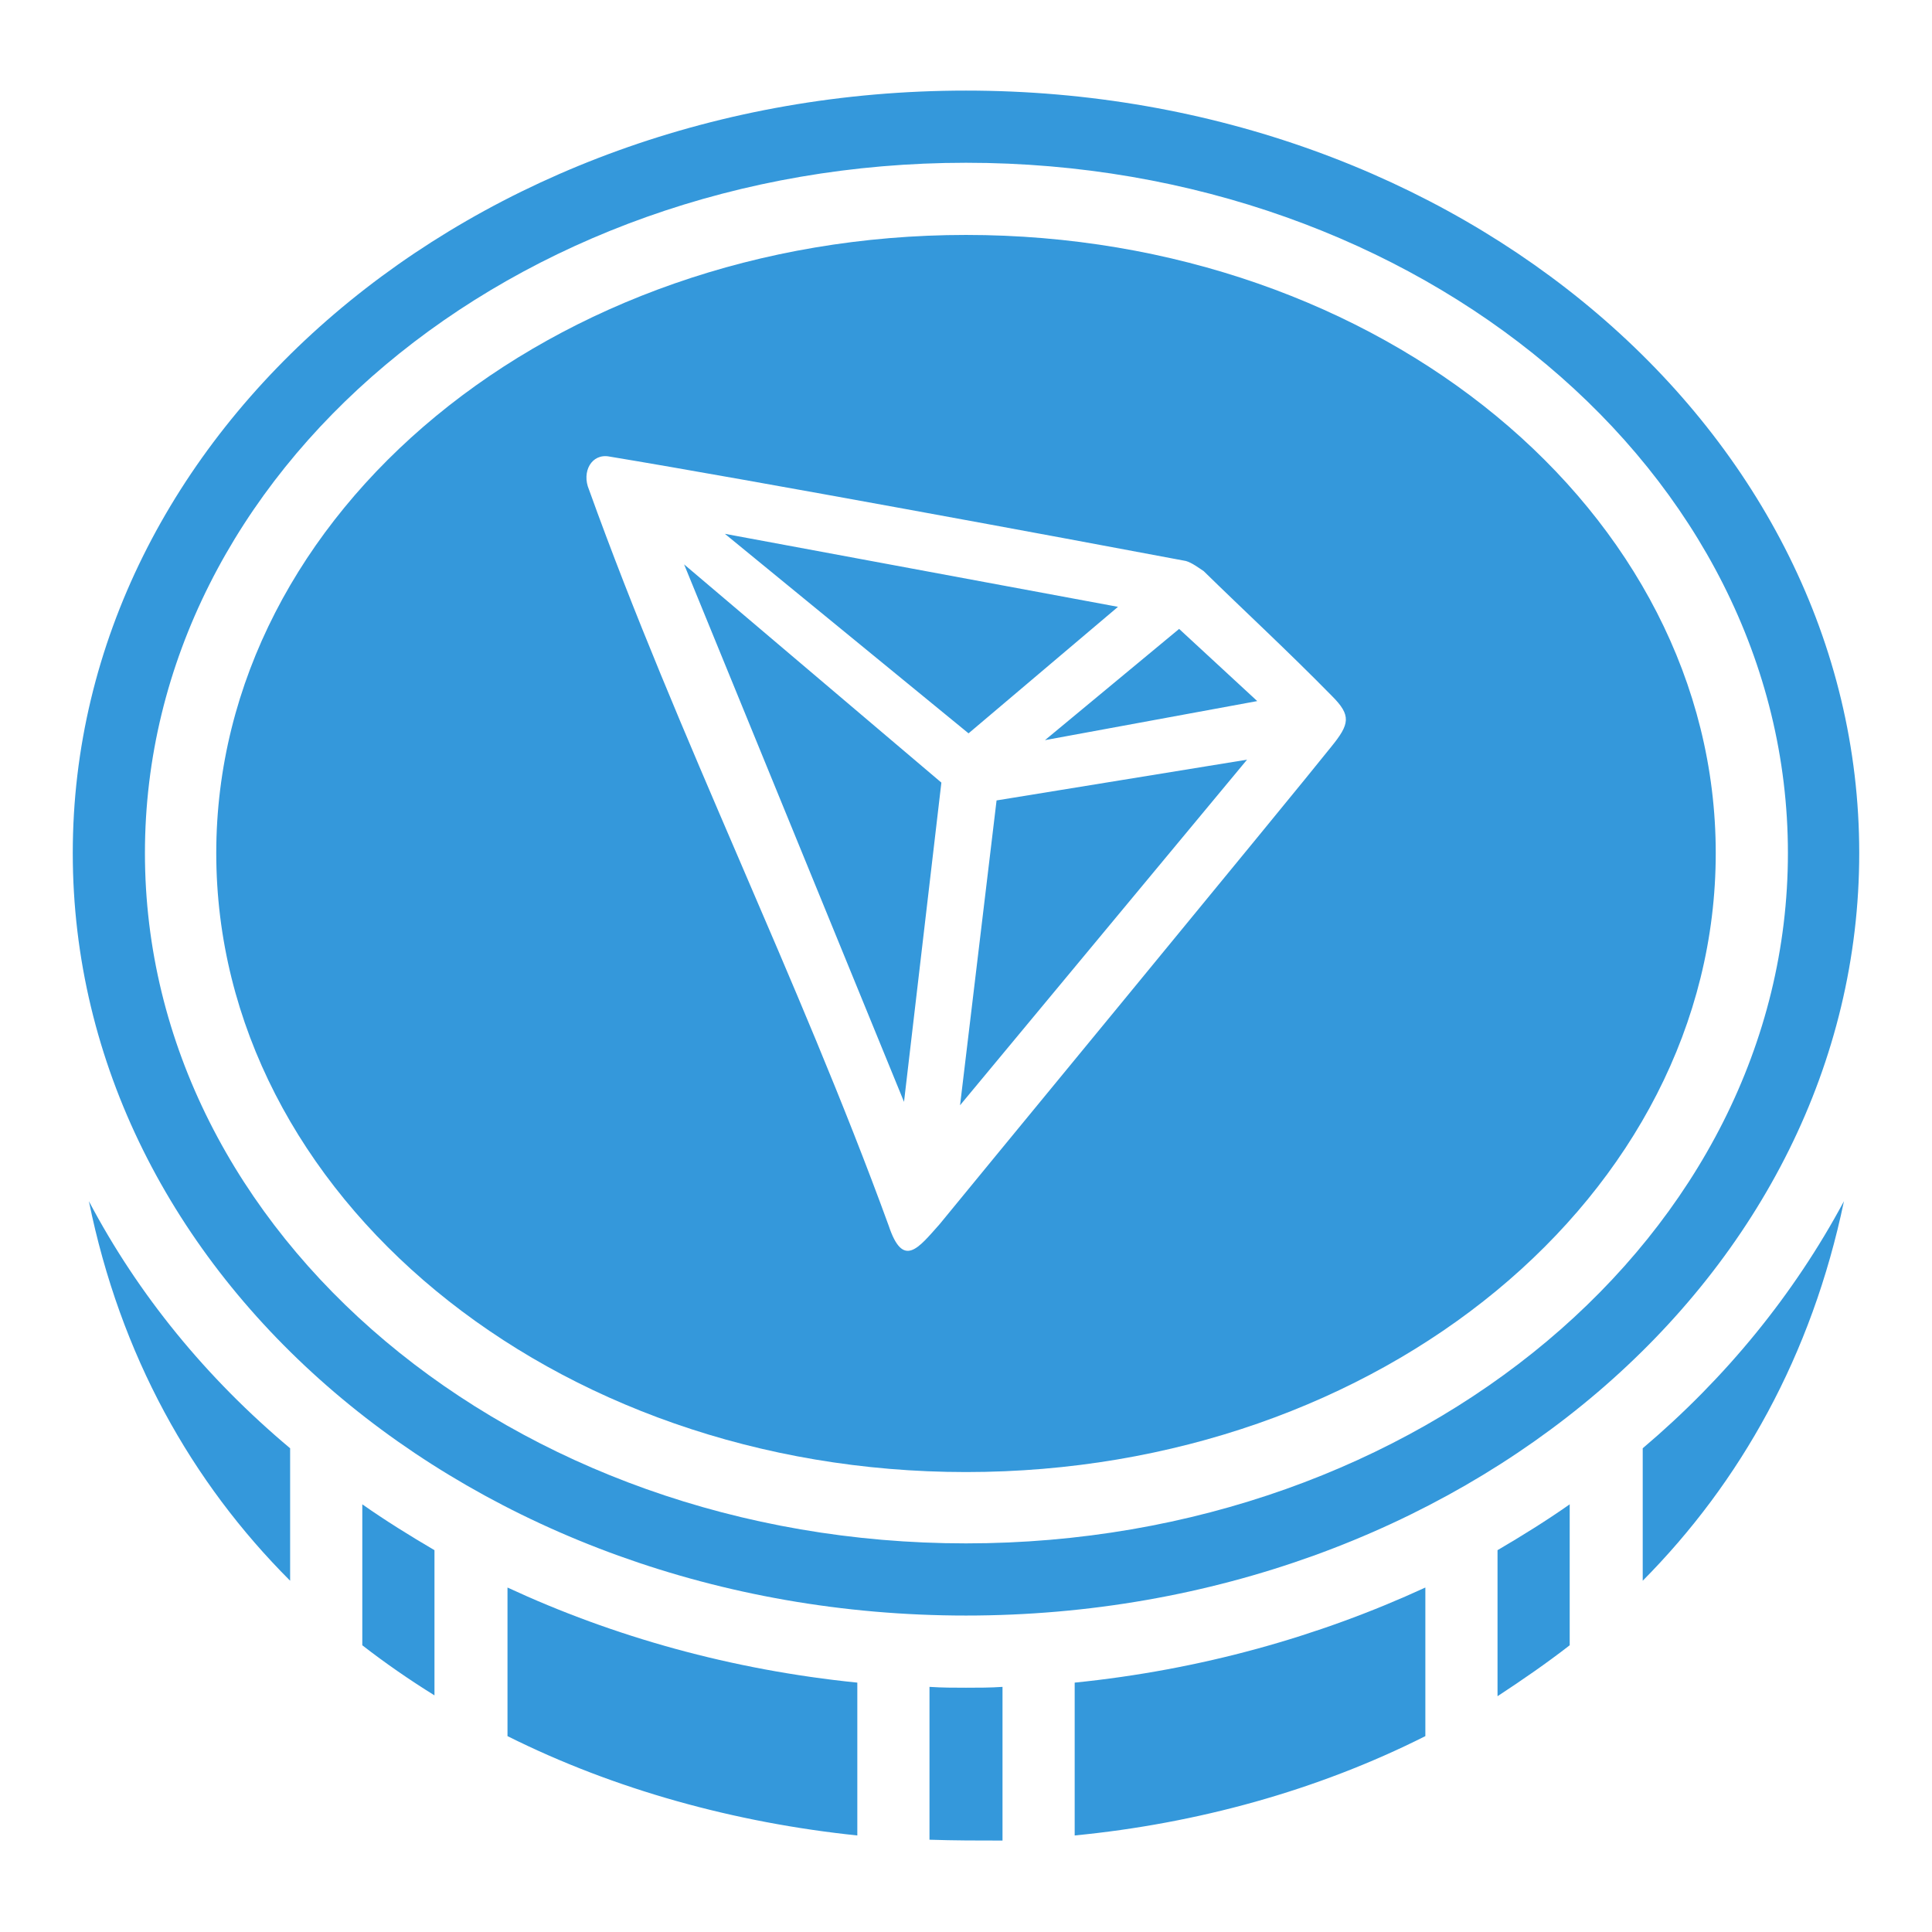
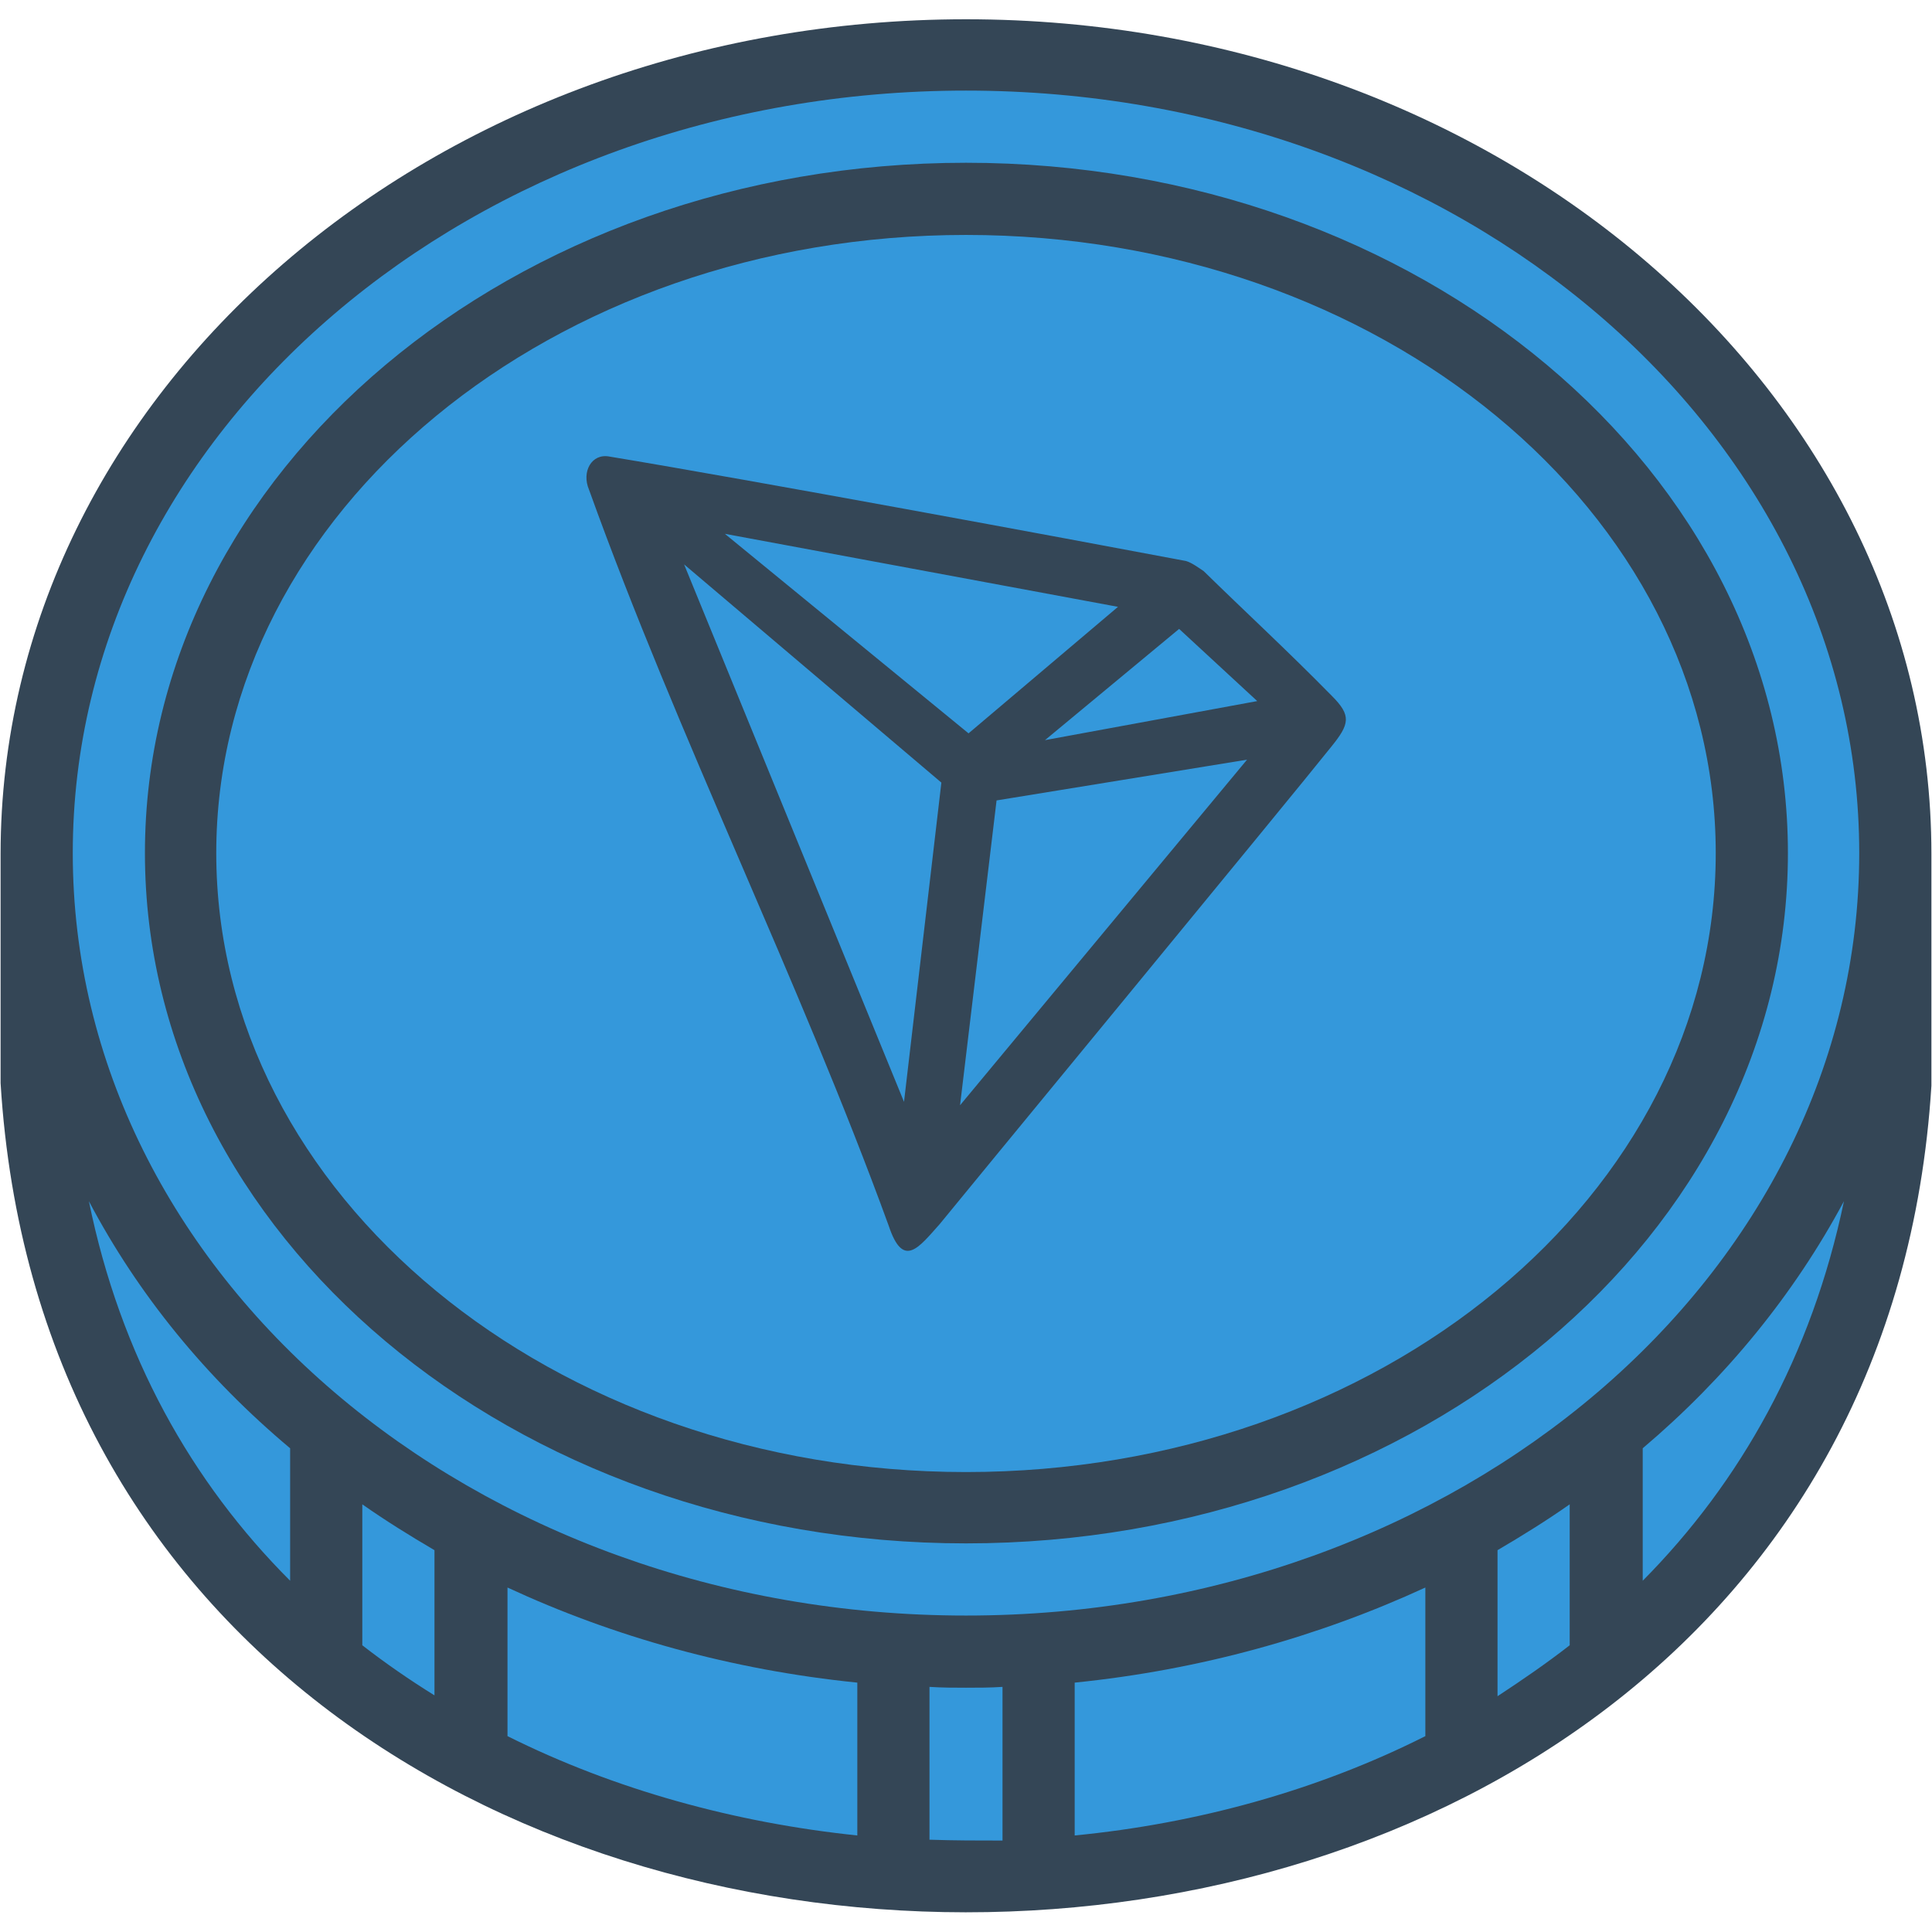
<svg xmlns="http://www.w3.org/2000/svg" id="Layer_1" enable-background="new 0 0 401 393" height="512" viewBox="0 0 401 393" width="512">
  <g id="Layer_x0020_1" clip-rule="evenodd" fill-rule="evenodd">
-     <path d="m200.5 0c110.674 0 200.377 77.543 200.377 173.237v48.112c-14.275 228.751-386.655 228.927-400.754-.529 0-15.861 0-31.722 0-47.583 0-95.694 89.703-173.237 200.377-173.237z" fill="none" />
+     <path d="m200.5 0c110.674 0 200.377 77.543 200.377 173.237v48.112c-14.275 228.751-386.655 228.927-400.754-.529 0-15.861 0-31.722 0-47.583 0-95.694 89.703-173.237 200.377-173.237z" fill="#344656" />
    <g fill="#3498DB">
      <path d="m18.451 245.317c6.521 32.074 21.324 58.333 41.767 78.776v-27.493c-17.447-14.627-31.545-31.898-41.767-51.283zm56.747 92.17c4.758 3.701 9.869 7.226 14.98 10.398v-30.136c-5.111-2.996-10.222-6.168-14.98-9.517zm30.136 18.857c22.205 11.103 47.231 17.976 72.608 20.619v-31.722c-26.083-2.643-50.579-9.517-72.608-19.738zm87.588 21.5c5.111.176 10.045.176 15.156.176v-31.898c-2.467.176-5.111.176-7.578.176s-4.935 0-7.578-.176zm30.136-.881c25.378-2.467 50.403-9.34 72.784-20.619v-30.841c-22.205 10.221-46.702 17.095-72.784 19.738zm87.764-28.902c5.111-3.348 10.221-6.873 14.98-10.574v-29.255c-4.758 3.348-9.869 6.521-14.98 9.517zm30.136-23.968c20.267-20.443 35.07-46.702 41.767-78.776-10.398 19.386-24.496 36.657-41.767 51.284z" />
      <path d="m200.5 14.804c102.392 0 185.397 70.846 185.397 158.257s-83.005 158.257-185.397 158.257-185.397-70.845-185.397-158.257 83.005-158.257 185.397-158.257zm0 14.979c94.109 0 170.594 64.149 170.594 143.278s-76.485 143.278-170.594 143.278-170.418-64.149-170.418-143.278 76.309-143.278 170.418-143.278z" />
      <path d="m200.5 44.763c86.002 0 155.614 57.452 155.614 128.298 0 71.022-69.612 128.474-155.614 128.474-85.826 0-155.614-57.452-155.614-128.474 0-70.846 69.788-128.298 155.614-128.298zm49.345 69.789c8.459 8.283 17.447 16.566 26.611 25.906 4.053 4.053 3.701 5.816-.176 10.574-7.402 9.34-80.01 97.457-81.243 99.043-4.406 4.935-7.578 9.34-10.574.352-18.681-51.284-43.706-101.334-62.21-152.794-1.586-3.701.529-7.578 4.23-6.873 29.783 4.935 94.461 16.918 119.662 21.677 1.233.352 2.643 1.41 3.7 2.115zm-5.11 11.983-27.845 23.087 44.058-8.107zm-94.285-19.738 50.579 41.415 31.017-26.259zm108.383 46.878-51.989 8.459-7.578 63.268zm-63.444 4.759-53.399-45.292 45.644 111.556z" />
    </g>
  </g>
</svg>
